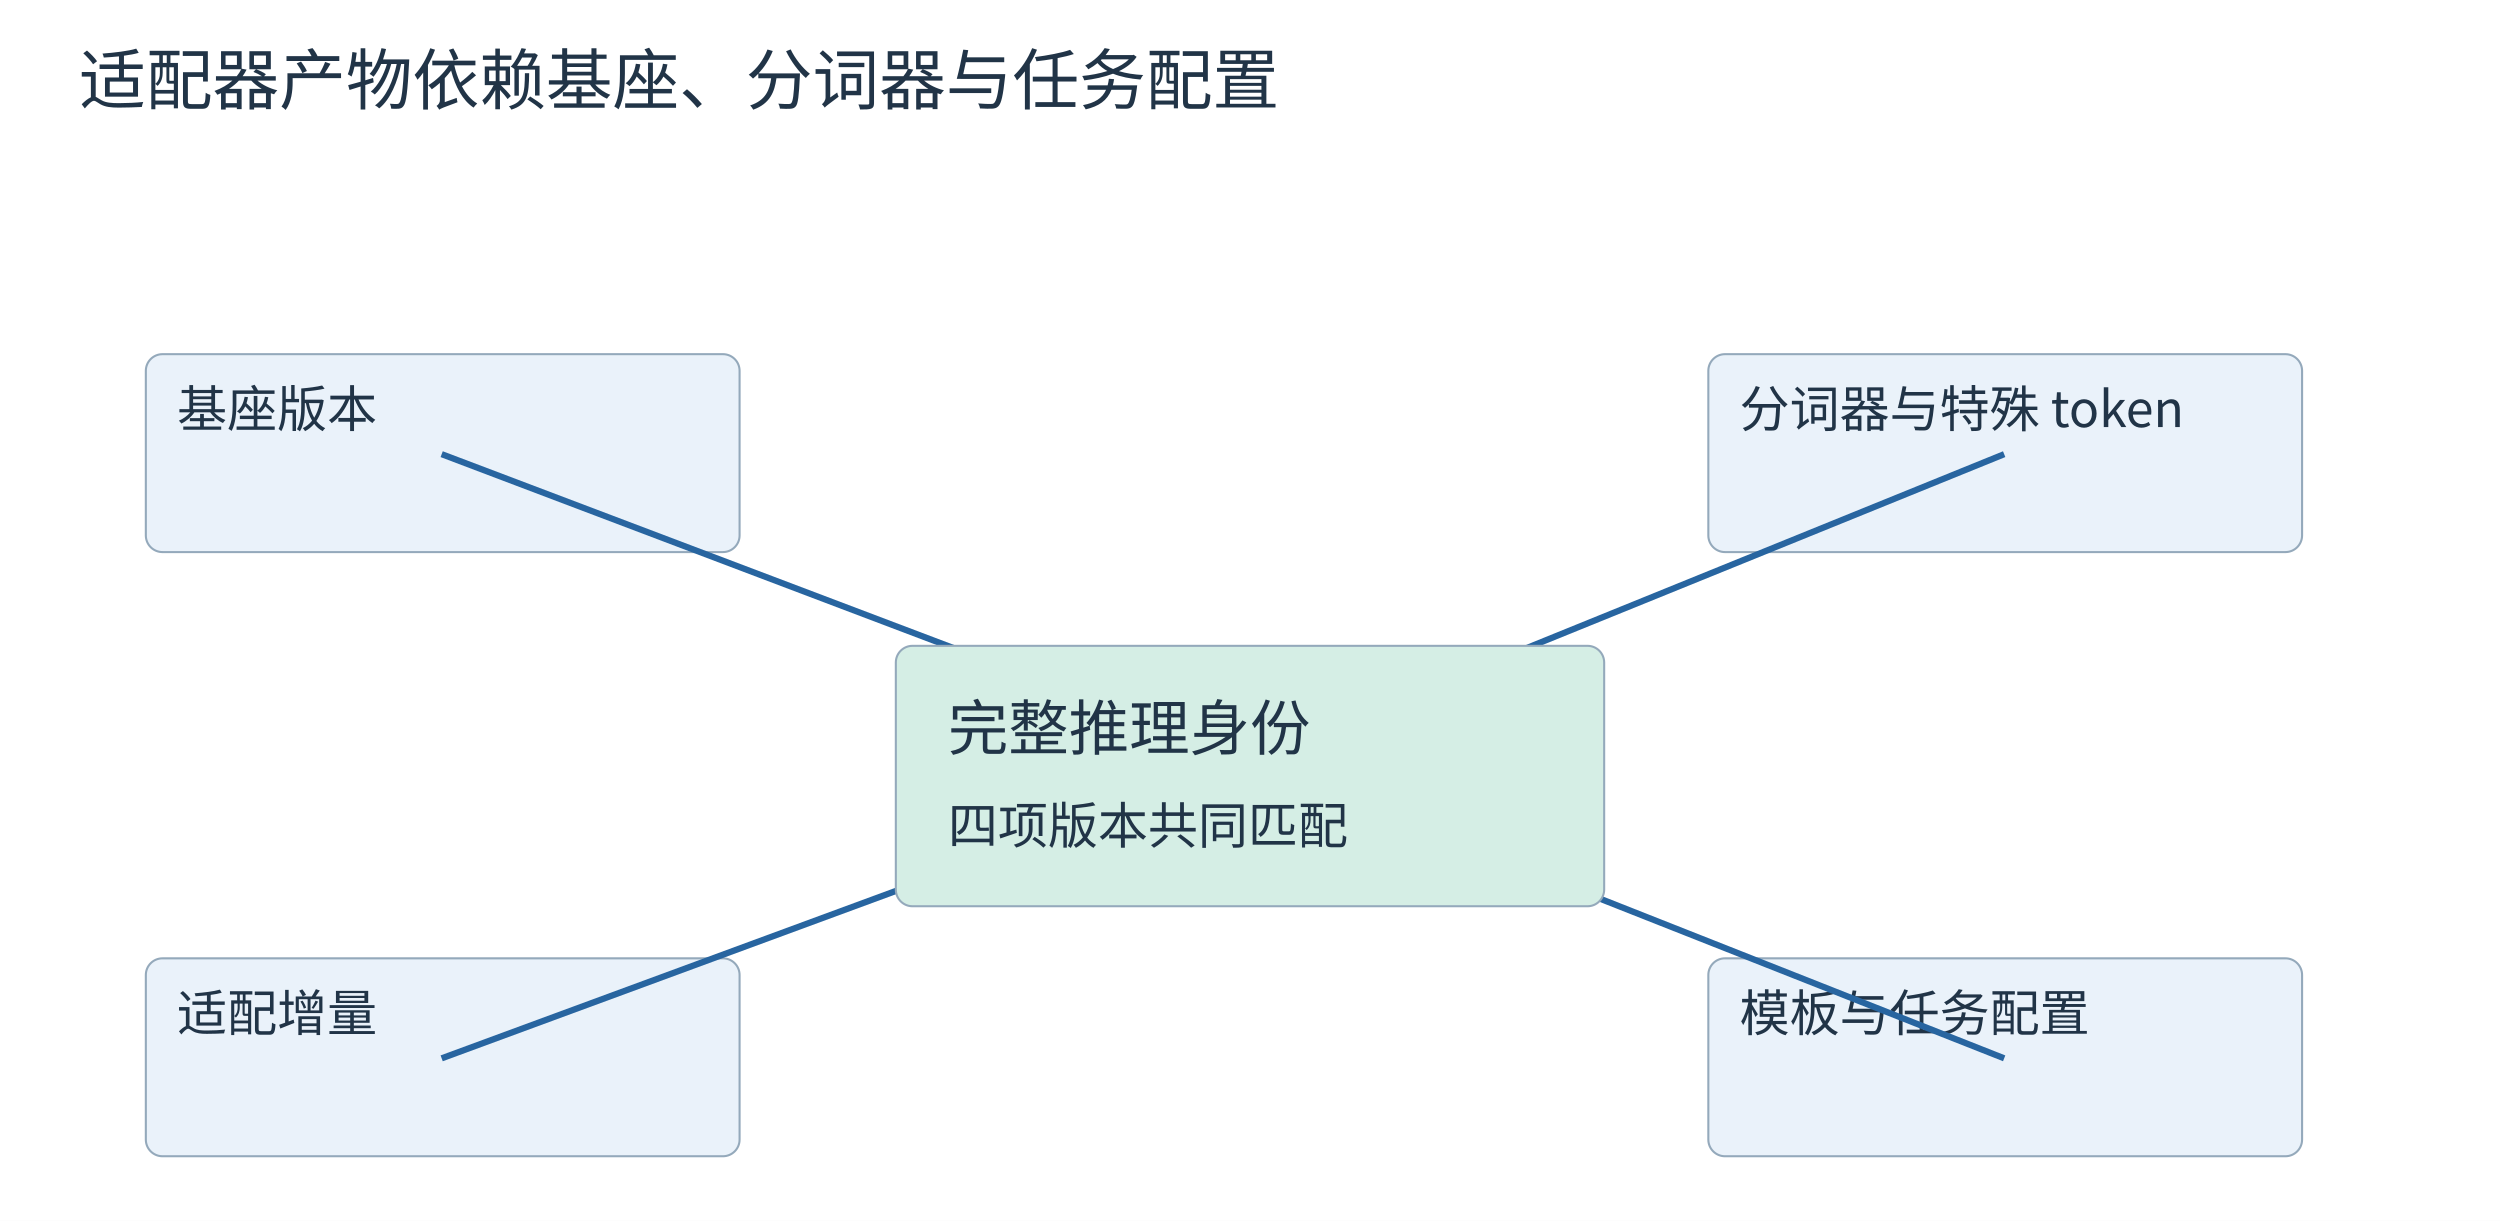
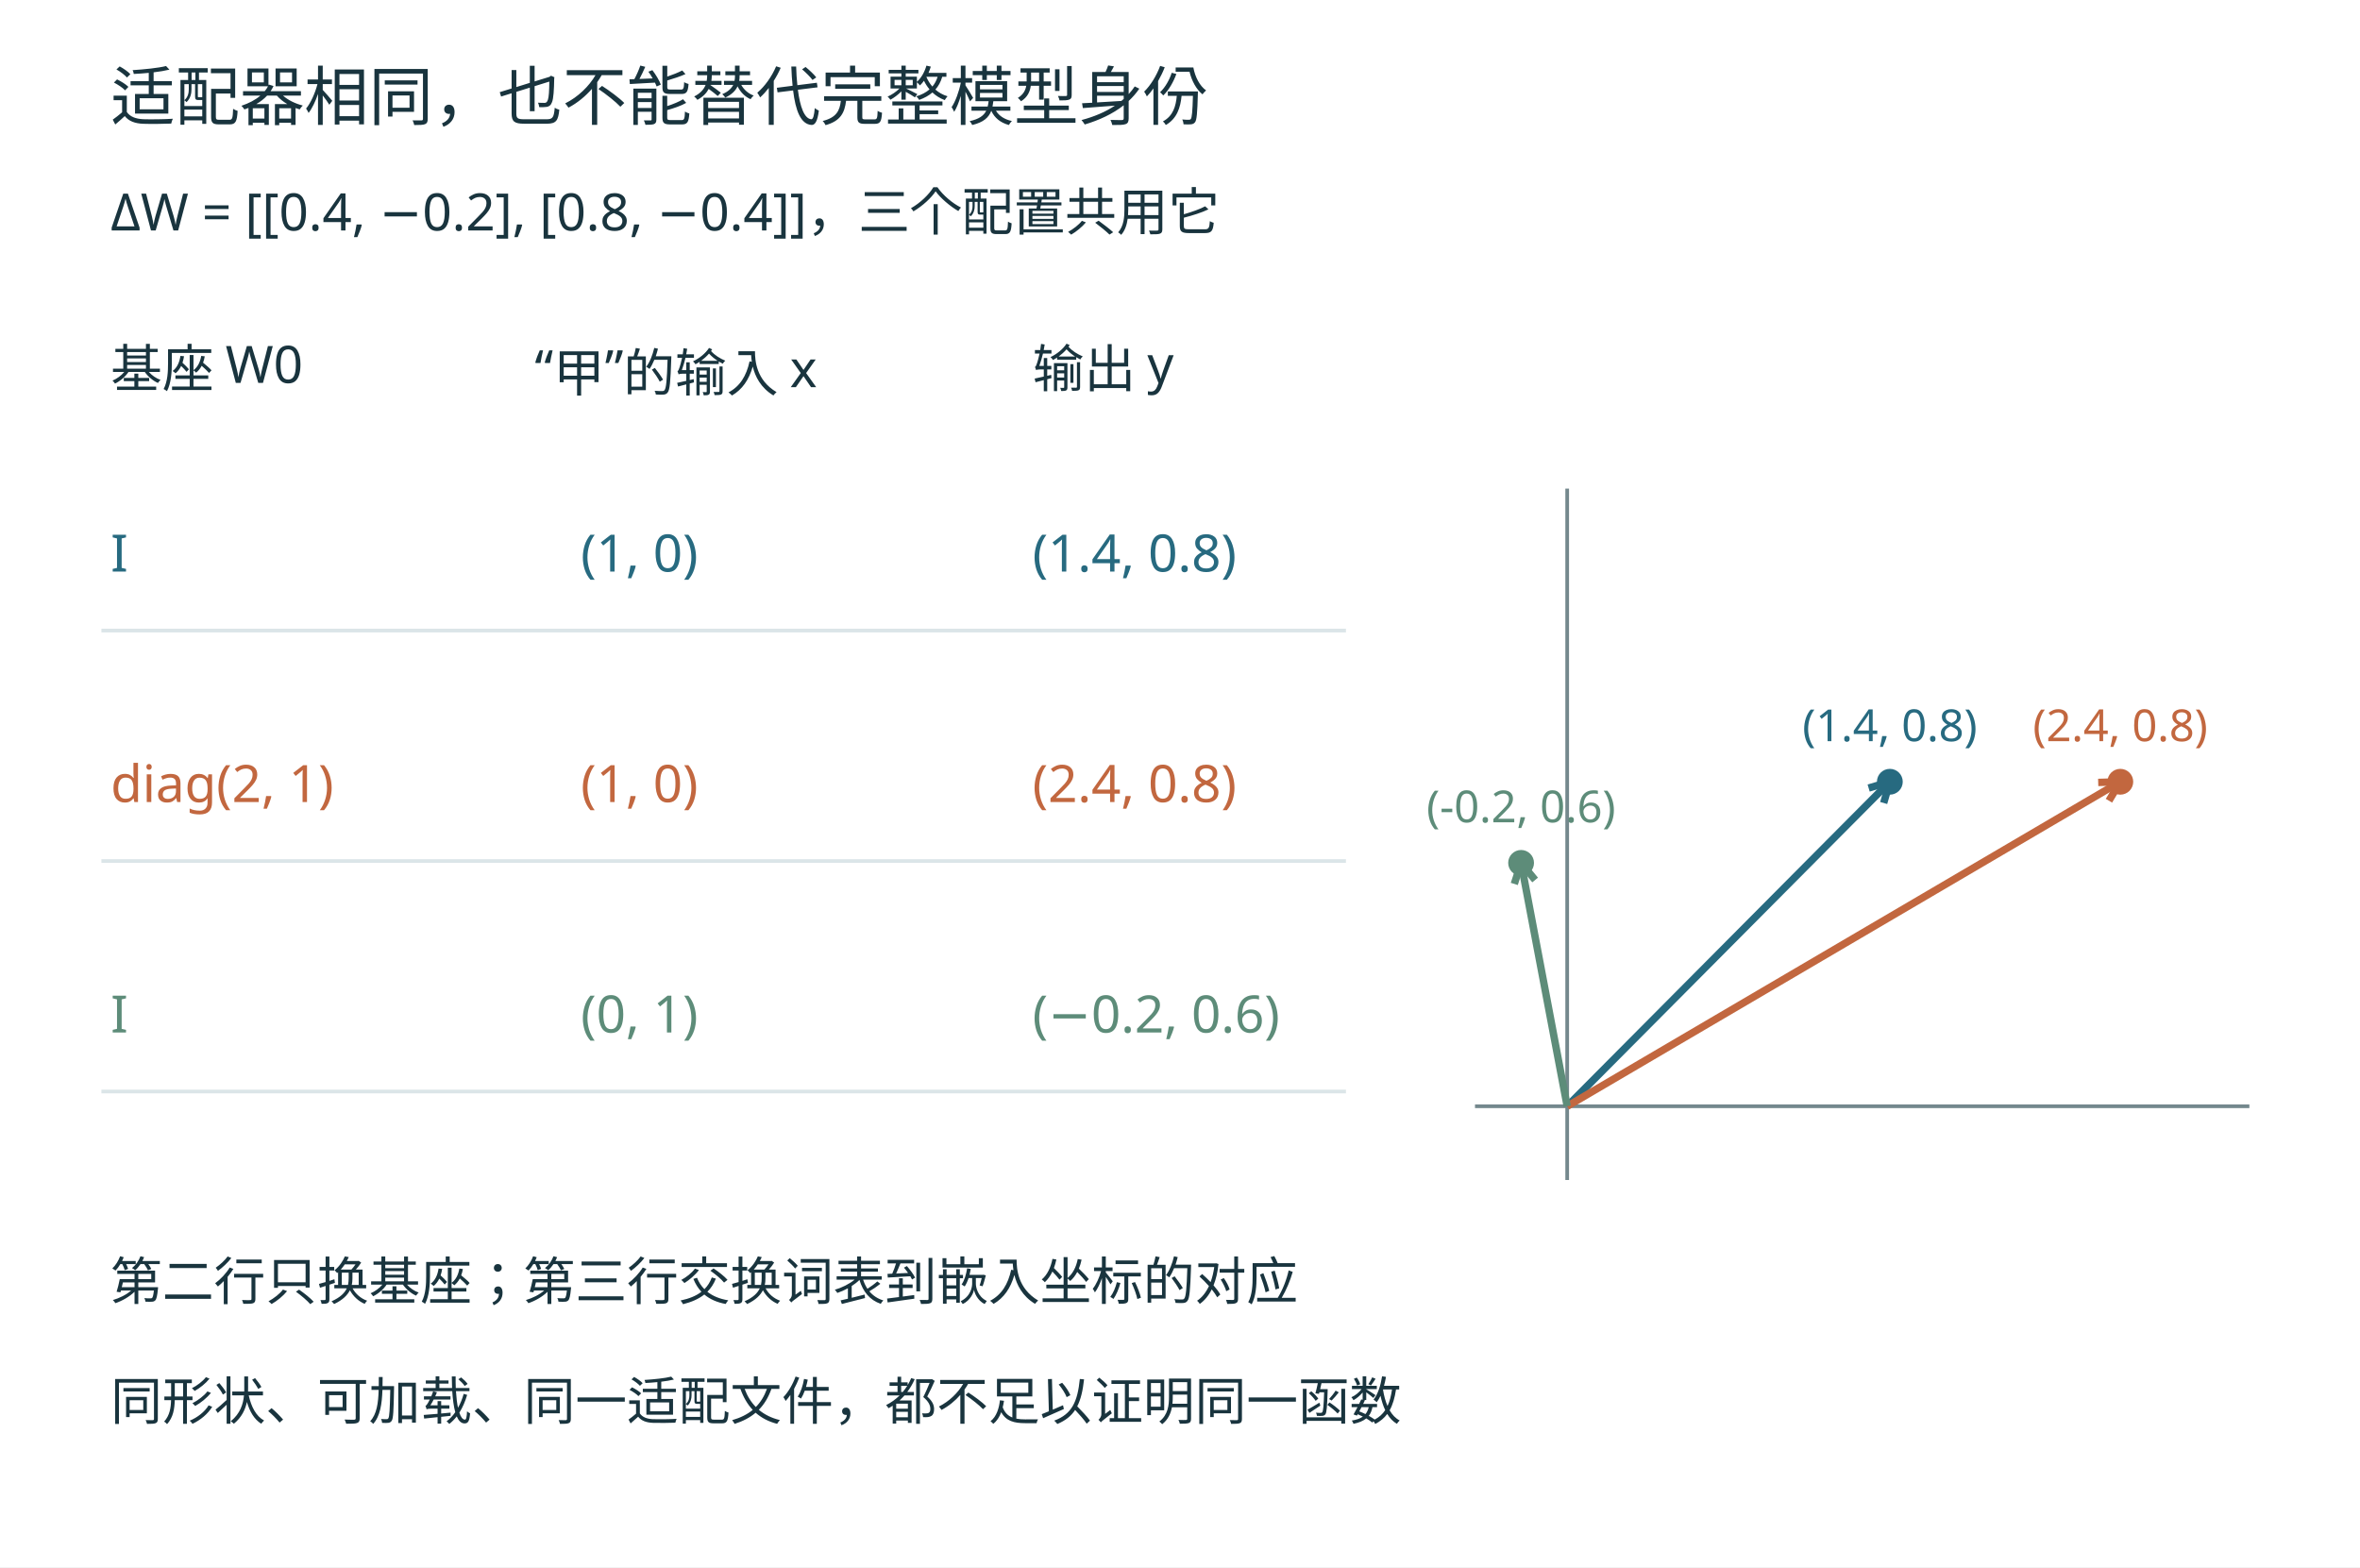
- <svg xmlns="http://www.w3.org/2000/svg" width="1200" height="586" viewBox="0 0 1200 586" role="img">
-   <defs>
-     <marker id="arr" markerWidth="9" markerHeight="8" refX="8" refY="3" orient="auto">
-       <path d="M0 0 L8 3 L0 6" fill="none" stroke="#2865a0" />
-     </marker>
-   </defs>
-   <rect width="1200" height="586" fill="white" />
-   <g font-family="Microsoft YaHei, Noto Sans CJK SC, sans-serif">
-     <text x="38" y="50" font-size="32" fill="#213447">适配器产物依赖基座、分词器与任务配置</text>
-     <rect x="70" y="170" width="285" height="95" rx="8" fill="#eaf2fa" stroke="#94a9bb" />
-     <text x="85" y="205" font-size="24" fill="#213447">基座版本</text>
-     <line x1="212" y1="218" x2="600" y2="365" stroke="#2865a0" stroke-width="3" marker-end="url(#arr)" />
-     <rect x="820" y="170" width="285" height="95" rx="8" fill="#eaf2fa" stroke="#94a9bb" />
-     <text x="835" y="205" font-size="24" fill="#213447">分词器与特殊 token</text>
-     <line x1="962" y1="218" x2="600" y2="365" stroke="#2865a0" stroke-width="3" marker-end="url(#arr)" />
-     <rect x="70" y="460" width="285" height="95" rx="8" fill="#eaf2fa" stroke="#94a9bb" />
-     <text x="85" y="495" font-size="24" fill="#213447">适配增量</text>
-     <line x1="212" y1="508" x2="600" y2="365" stroke="#2865a0" stroke-width="3" marker-end="url(#arr)" />
-     <rect x="820" y="460" width="285" height="95" rx="8" fill="#eaf2fa" stroke="#94a9bb" />
-     <text x="835" y="495" font-size="24" fill="#213447">模板与任务配置</text>
-     <line x1="962" y1="508" x2="600" y2="365" stroke="#2865a0" stroke-width="3" marker-end="url(#arr)" />
-     <rect x="430" y="310" width="340" height="125" rx="8" fill="#d5eee5" stroke="#94a9bb" />
-     <text x="455" y="360" font-size="29" fill="#213447">完整推理身份</text>
-     <text x="455" y="405" font-size="24" fill="#213447">四项版本共同匹配</text>
+ <svg xmlns="http://www.w3.org/2000/svg" width="1280" height="850" viewBox="0 0 1280 850" role="img">
+   <rect width="1280" height="850" fill="white" />
+   <g font-family="Microsoft YaHei, sans-serif">
+     <text x="60" y="65" font-size="35" fill="#19343e" text-anchor="start">适配器相同，也不能替代完整模型身份</text>
+     <text x="60" y="125" font-size="28" fill="#19343e" text-anchor="start">ΔW = [[0.4, −0.2], [0.8, −0.4]]，三个配置共用它</text>
+     <text x="60" y="210" font-size="28" fill="#19343e" text-anchor="start">基座 W0</text>
+     <text x="290" y="210" font-size="28" fill="#19343e" text-anchor="start">“甲”的输入 x</text>
+     <text x="560" y="210" font-size="28" fill="#19343e" text-anchor="start">输出 y</text>
+     <text x="60" y="310" font-size="28" fill="#276a80" text-anchor="start">I</text>
+     <text x="315" y="310" font-size="28" fill="#276a80" text-anchor="start">(1, 0)</text>
+     <text x="560" y="310" font-size="28" fill="#276a80" text-anchor="start">(1.4, 0.8)</text>
+     <line x1="55" y1="342" x2="730" y2="342" stroke="#dbe5e8" stroke-width="2" />
+     <text x="60" y="435" font-size="28" fill="#c2673f" text-anchor="start">diag(2, 1)</text>
+     <text x="315" y="435" font-size="28" fill="#c2673f" text-anchor="start">(1, 0)</text>
+     <text x="560" y="435" font-size="28" fill="#c2673f" text-anchor="start">(2.4, 0.8)</text>
+     <line x1="55" y1="467" x2="730" y2="467" stroke="#dbe5e8" stroke-width="2" />
+     <text x="60" y="560" font-size="28" fill="#5d8c79" text-anchor="start">I</text>
+     <text x="315" y="560" font-size="28" fill="#5d8c79" text-anchor="start">(0, 1)</text>
+     <text x="560" y="560" font-size="28" fill="#5d8c79" text-anchor="start">(−0.2, 0.6)</text>
+     <line x1="55" y1="592" x2="730" y2="592" stroke="#dbe5e8" stroke-width="2" />
+     <line x1="800" y1="600" x2="1220" y2="600" stroke="#74888d" stroke-width="2" />
+     <line x1="850" y1="640" x2="850" y2="265" stroke="#74888d" stroke-width="2" />
+     <line x1="850" y1="600" x2="1025.0" y2="424.0" stroke="#276a80" stroke-width="4" />
+     <path d="M1021.65,435.52 L1025.00,424.00 L1013.50,427.41" fill="none" stroke="#276a80" stroke-width="4" />
+     <circle cx="1025.0" cy="424.0" r="7" fill="#276a80" />
+     <text x="1025.0" y="402.0" font-size="24" fill="#276a80" text-anchor="middle">(1.4, 0.8)</text>
+     <line x1="850" y1="600" x2="1150.0" y2="424.0" stroke="#c2673f" stroke-width="4" />
+     <path d="M1143.83,434.29 L1150.00,424.00 L1138.01,424.37" fill="none" stroke="#c2673f" stroke-width="4" />
+     <circle cx="1150.0" cy="424.0" r="7" fill="#c2673f" />
+     <text x="1150.0" y="402.0" font-size="24" fill="#c2673f" text-anchor="middle">(2.4, 0.8)</text>
+     <line x1="850" y1="600" x2="825.0" y2="468.0" stroke="#5d8c79" stroke-width="4" />
+     <path d="M832.61,477.28 L825.00,468.00 L821.31,479.42" fill="none" stroke="#5d8c79" stroke-width="4" />
+     <circle cx="825.0" cy="468.0" r="7" fill="#5d8c79" />
+     <text x="825.0" y="446.0" font-size="24" fill="#5d8c79" text-anchor="middle">(-0.2, 0.6)</text>
+     <text x="60" y="705" font-size="28" fill="#19343e" text-anchor="start">第二行只换基座；第三行交换词表到嵌入坐标的对应</text>
+     <text x="60" y="770" font-size="28" fill="#19343e" text-anchor="start">同形状、可加载、同一适配文件，都不足以证明同一函数</text>
  </g>
</svg>
